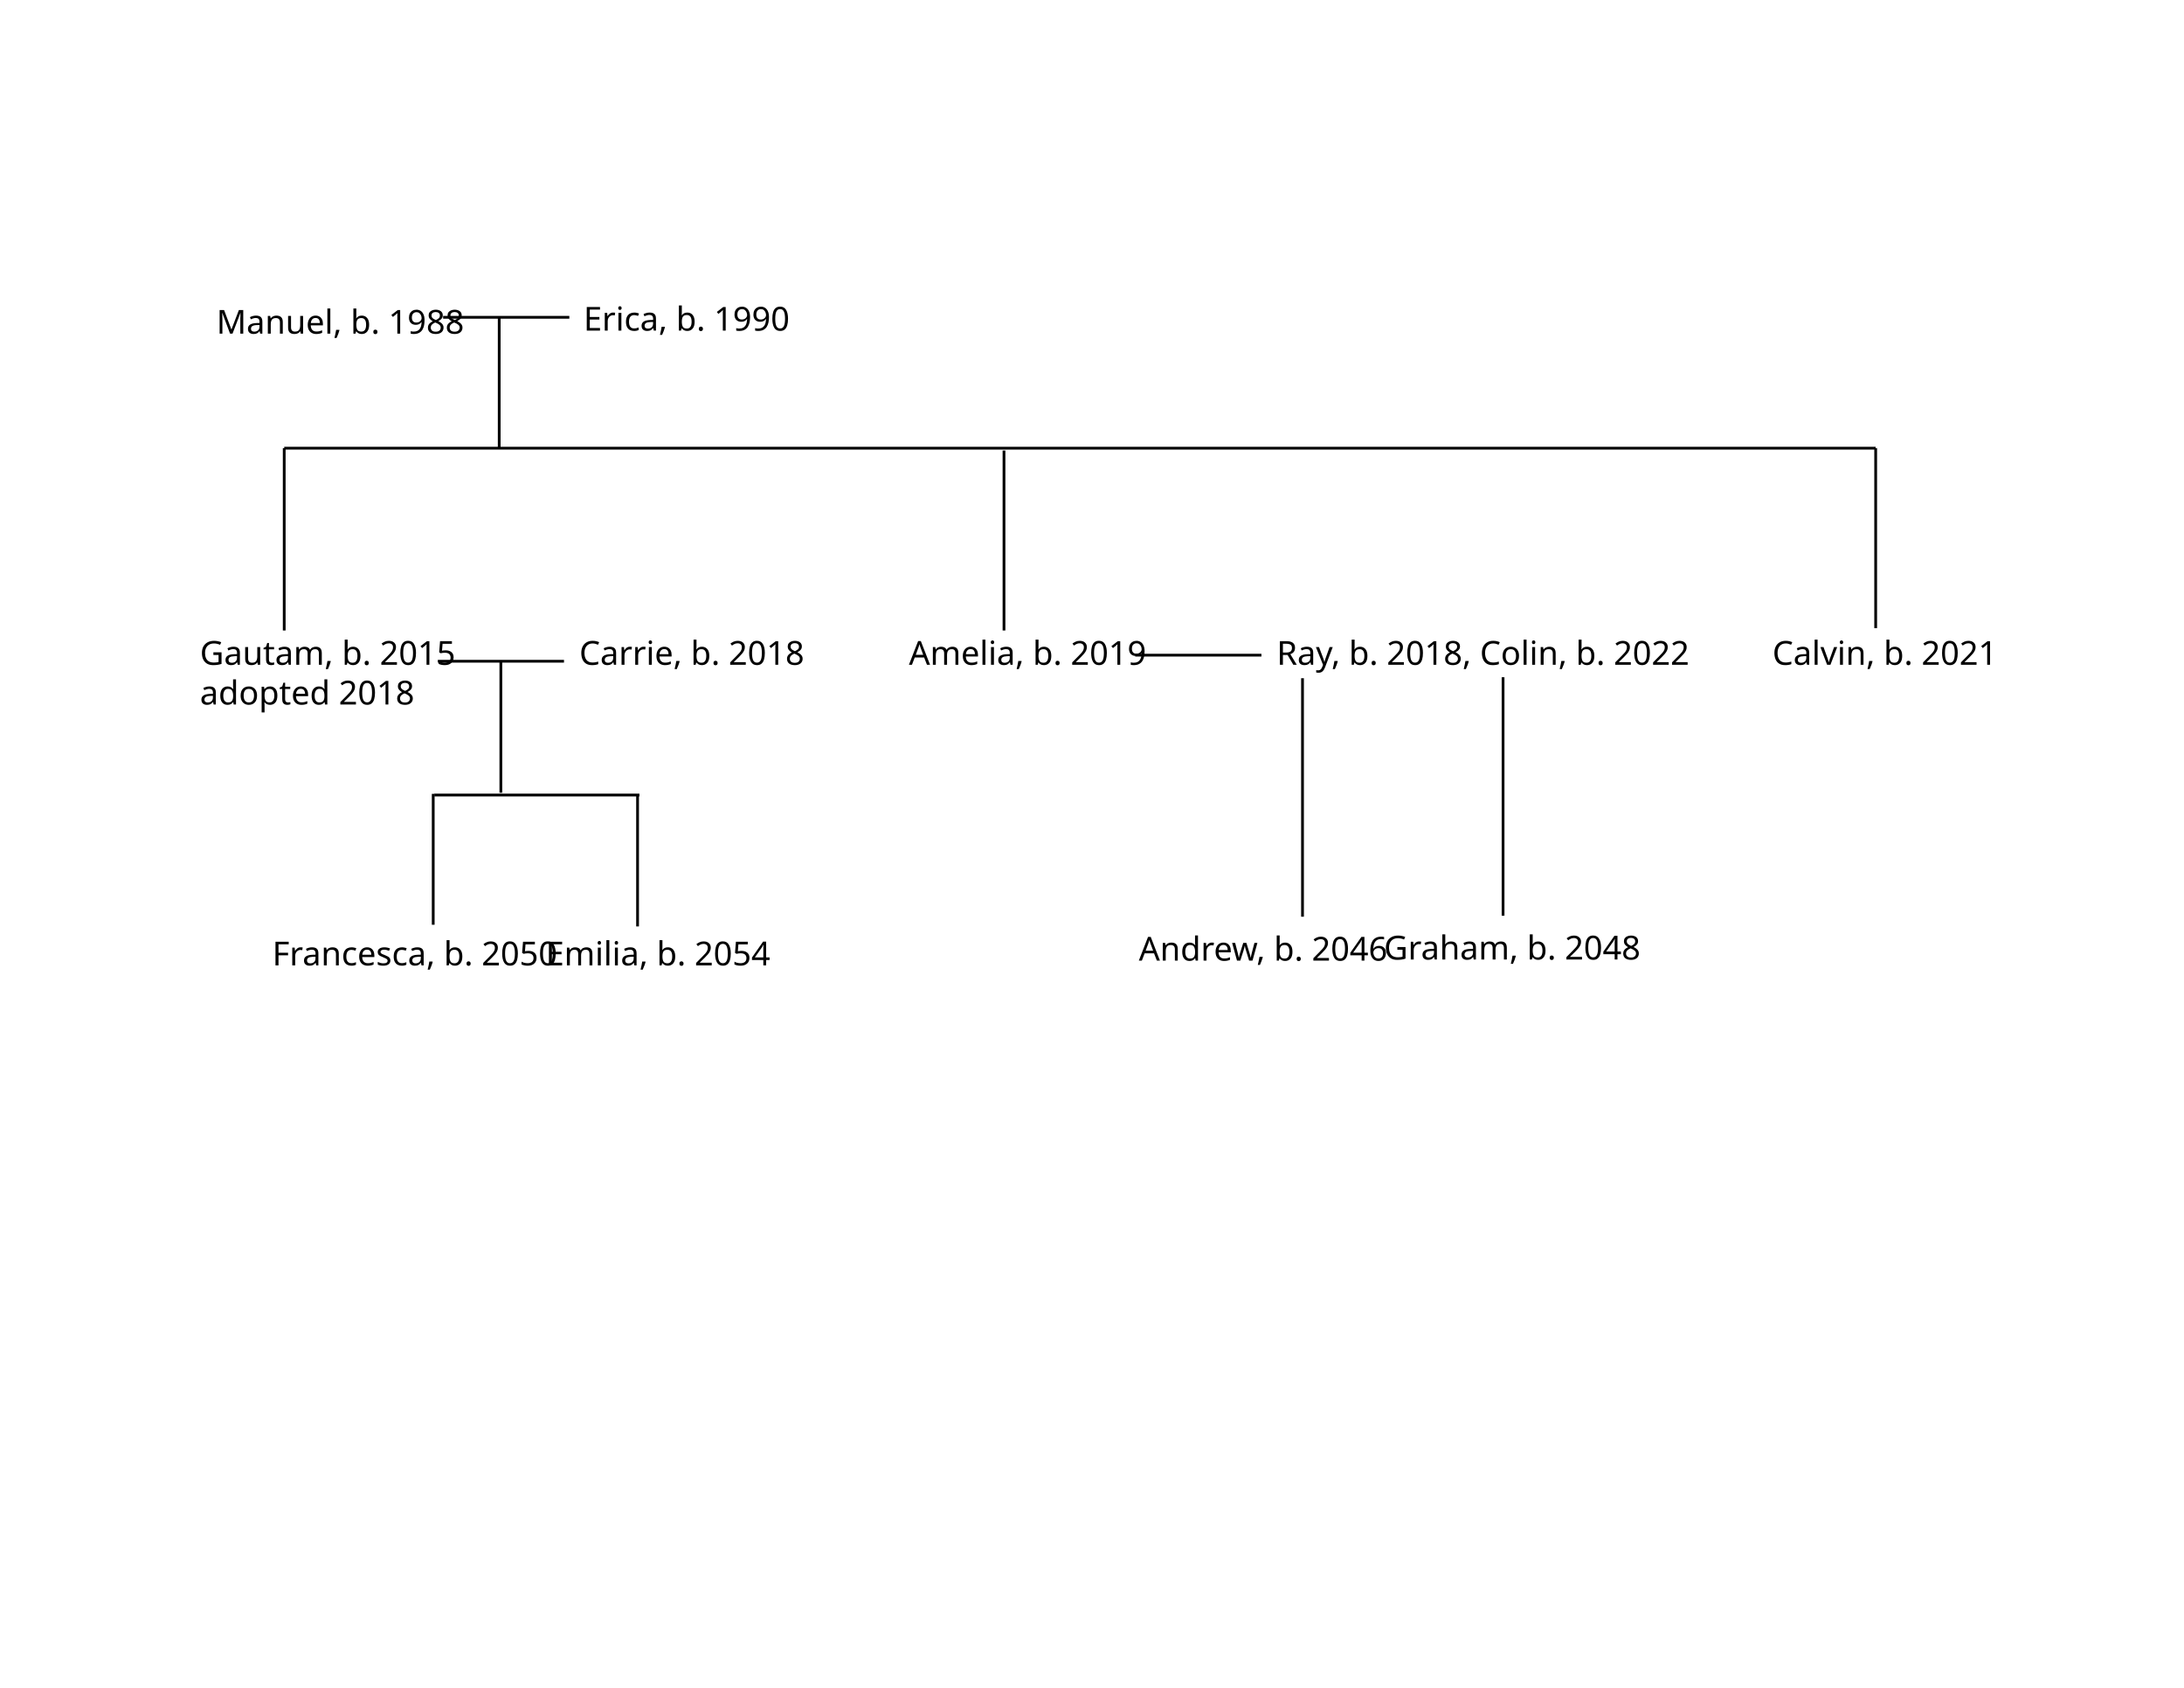
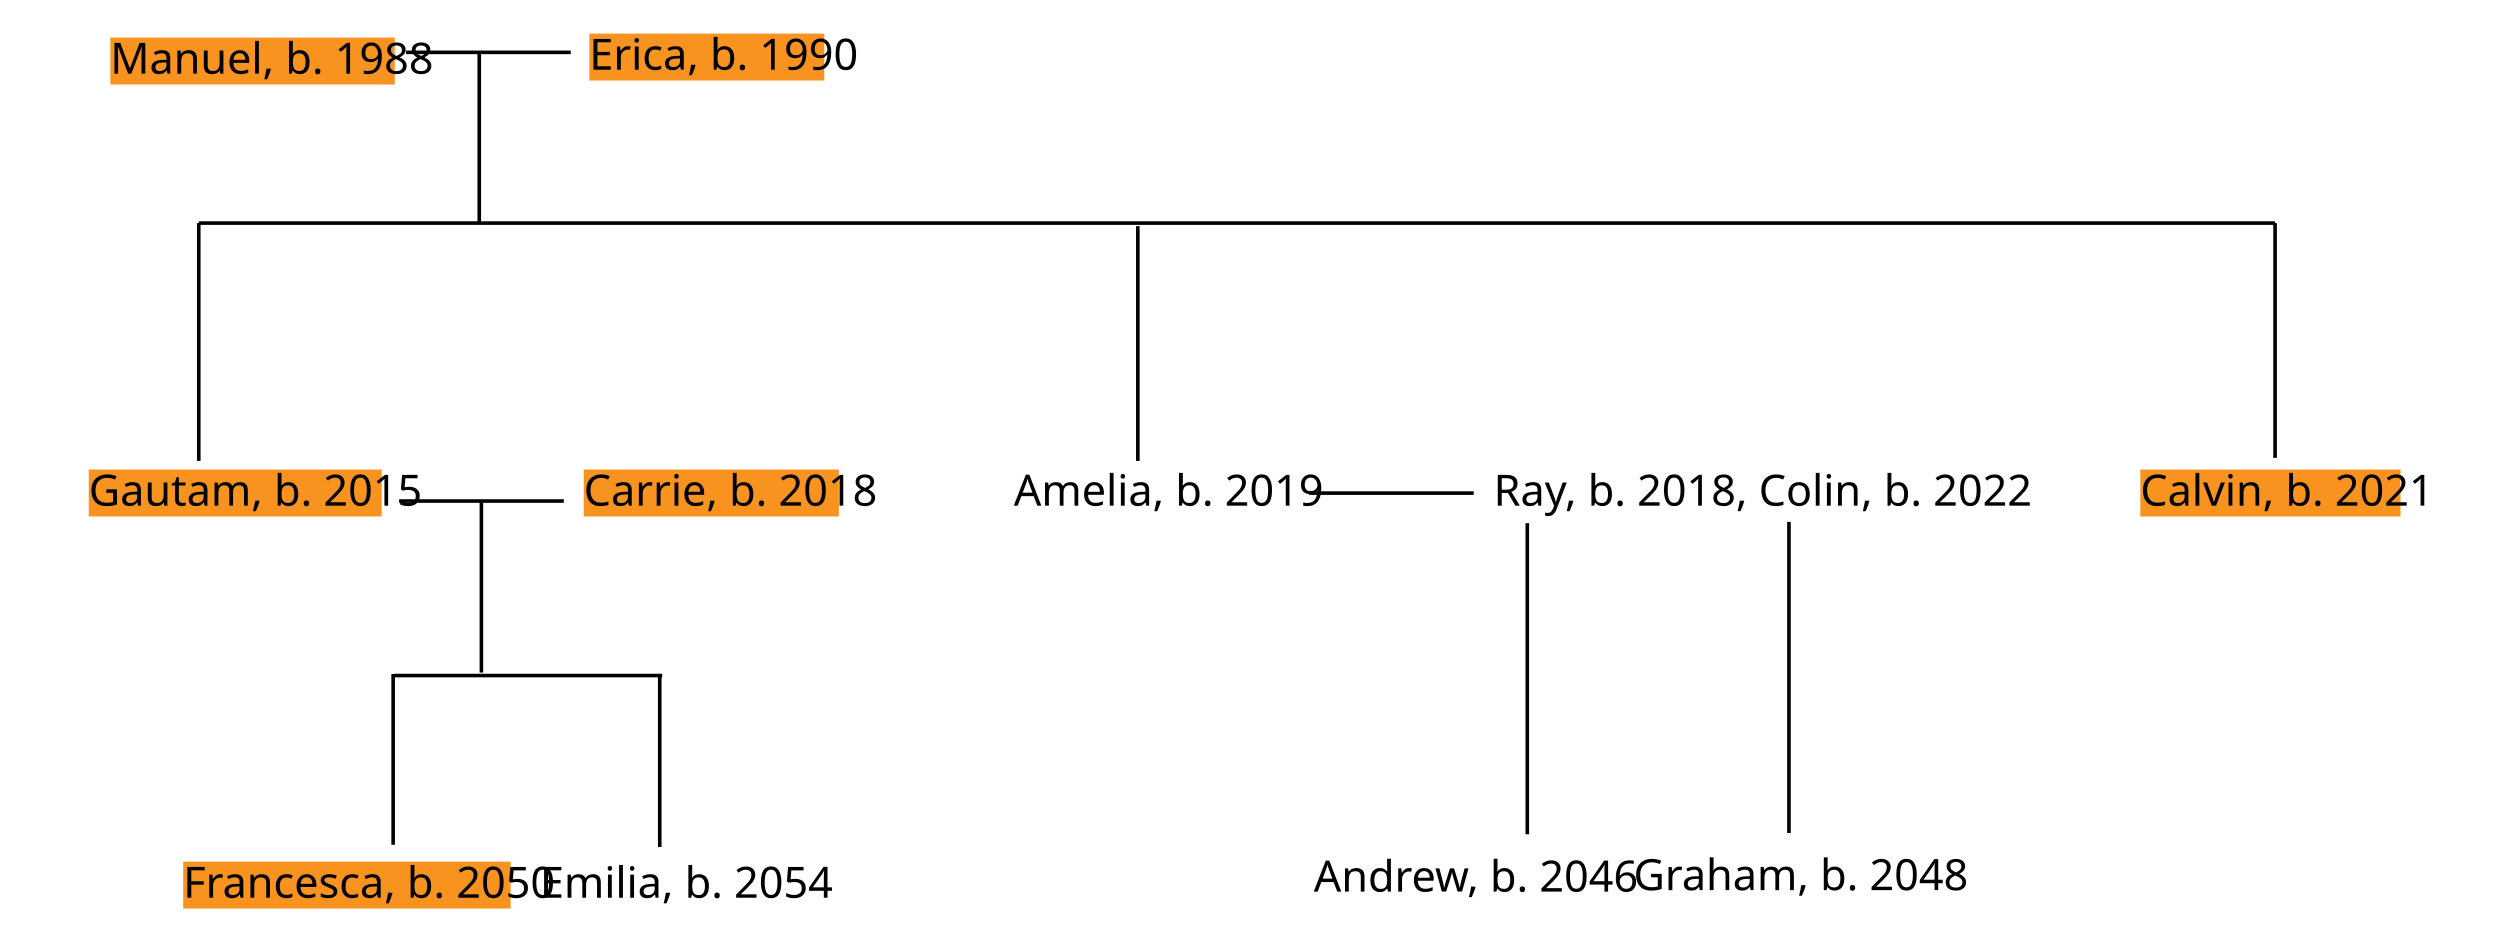
- <svg xmlns="http://www.w3.org/2000/svg" version="1.1" id="Layer_1" x="0px" y="0px" width="792px" height="612px" viewBox="0 0 792 612" enable-background="new 0 0 792 612" xml:space="preserve">
-   <text transform="matrix(1 0 0 1 78.4917 120.9834)" font-family="'MyriadPro-Regular'" font-size="12">Manuel, b. 1988</text>
-   <text transform="matrix(1 0 0 1 211.6274 119.8809)" font-family="'MyriadPro-Regular'" font-size="12">Erica, b. 1990</text>
+ <svg xmlns="http://www.w3.org/2000/svg" version="1.1" id="Layer_1" x="0px" y="0px" width="694.882px" height="263px" viewBox="47.822 100.5 694.882 263" enable-background="new 47.822 100.5 694.882 263" xml:space="preserve">
+   <g enable-background="new    ">
+     <rect x="78.492" y="110.939" fill="#F7931E" width="79.054" height="13.044" />
+     <text transform="matrix(1 0 0 1 78.4917 120.9834)" font-family="'MyriadPro-Regular'" font-size="12">Manuel, b. 1988</text>
+   </g>
+   <g enable-background="new    ">
+     <rect x="211.627" y="109.837" fill="#F7931E" width="65.302" height="13.044" />
+     <text transform="matrix(1 0 0 1 211.6274 119.8809)" font-family="'MyriadPro-Regular'" font-size="12">Erica, b. 1990</text>
+   </g>
  <line fill="none" stroke="#000000" stroke-miterlimit="10" x1="160.695" y1="115.051" x2="206.458" y2="115.051" />
  <line fill="none" stroke="#000000" stroke-miterlimit="10" x1="181.034" y1="115.051" x2="181.034" y2="162.508" />
  <line fill="none" stroke="#000000" stroke-miterlimit="10" x1="103.068" y1="162.508" x2="680.186" y2="162.508" />
  <line fill="none" stroke="#000000" stroke-miterlimit="10" x1="103.068" y1="162.508" x2="103.068" y2="228.61" />
  <line fill="none" stroke="#000000" stroke-miterlimit="10" x1="364.085" y1="163.356" x2="364.085" y2="228.61" />
  <line fill="none" stroke="#000000" stroke-miterlimit="10" x1="680.188" y1="162.508" x2="680.188" y2="227.762" />
-   <text transform="matrix(1 0 0 1 72.4917 241.0503)">
-     <tspan x="0" y="0" font-family="'MyriadPro-Regular'" font-size="12">Gautam, b. 2015</tspan>
-     <tspan x="0" y="14.4" font-family="'MyriadPro-Regular'" font-size="12">adopted 2018</tspan>
-   </text>
-   <text transform="matrix(1 0 0 1 329.6104 241.0503)" font-family="'MyriadPro-Regular'" font-size="12">Amelia, b. 2019</text>
-   <text transform="matrix(1 0 0 1 642.7295 241.0503)" font-family="'MyriadPro-Regular'" font-size="12">Calvin, b. 2021</text>
+   <g>
+     <rect x="72.492" y="231.007" fill="#F7931E" width="81.418" height="13.044" />
+   </g>
+   <g>
+     <text transform="matrix(1 0 0 1 72.4917 241.0508)" font-family="'MyriadPro-Regular'" font-size="12">Gautam, b. 2015</text>
+   </g>
+   <text transform="matrix(1 0 0 1 329.6104 241.0508)" font-family="'MyriadPro-Regular'" font-size="12">Amelia, b. 2019</text>
+   <g enable-background="new    ">
+     <rect x="642.729" y="231.007" fill="#F7931E" width="72.321" height="13.044" />
+     <text transform="matrix(1 0 0 1 642.7295 241.0508)" font-family="'MyriadPro-Regular'" font-size="12">Calvin, b. 2021</text>
+   </g>
  <line fill="none" stroke="#000000" stroke-miterlimit="10" x1="411.678" y1="237.559" x2="457.439" y2="237.559" />
-   <text transform="matrix(1 0 0 1 462.9824 241.0503)" font-family="'MyriadPro-Regular'" font-size="12">Ray, b. 2018, Colin, b. 2022</text>
+   <text transform="matrix(1 0 0 1 462.9824 241.0508)" font-family="'MyriadPro-Regular'" font-size="12">Ray, b. 2018, Colin, b. 2022</text>
  <line fill="none" stroke="#000000" stroke-miterlimit="10" x1="158.763" y1="239.762" x2="204.525" y2="239.762" />
-   <text transform="matrix(1 0 0 1 210.0674 241.0503)" font-family="'MyriadPro-Regular'" font-size="12">Carrie, b. 2018</text>
+   <g enable-background="new    ">
+     <rect x="210.067" y="231.007" fill="#F7931E" width="70.918" height="13.044" />
+     <text transform="matrix(1 0 0 1 210.0674 241.0508)" font-family="'MyriadPro-Regular'" font-size="12">Carrie, b. 2018</text>
+   </g>
  <line fill="none" stroke="#000000" stroke-miterlimit="10" x1="181.627" y1="239.983" x2="181.627" y2="287.44" />
  <line fill="none" stroke="#000000" stroke-miterlimit="10" x1="157.508" y1="288.271" x2="231.882" y2="288.271" />
  <line fill="none" stroke="#000000" stroke-miterlimit="10" x1="231.203" y1="288.458" x2="231.203" y2="335.916" />
  <line fill="none" stroke="#000000" stroke-miterlimit="10" x1="157.101" y1="287.848" x2="157.101" y2="335.306" />
-   <text transform="matrix(1 0 0 1 98.7456 350.0332)" font-family="'MyriadPro-Regular'" font-size="12">Francesca, b. 2050</text>
+   <g enable-background="new    ">
+     <rect x="98.746" y="339.989" fill="#F7931E" width="91.018" height="13.044" />
+     <text transform="matrix(1 0 0 1 98.7456 350.0332)" font-family="'MyriadPro-Regular'" font-size="12">Francesca, b. 2050</text>
+   </g>
  <text transform="matrix(1 0 0 1 197.8975 350.0332)" font-family="'MyriadPro-Regular'" font-size="12">Emilia, b. 2054</text>
  <line fill="none" stroke="#000000" stroke-miterlimit="10" x1="545.066" y1="245.56" x2="545.066" y2="332.035" />
  <text transform="matrix(1 0 0 1 412.9824 348.3203)" font-family="'MyriadPro-Regular'" font-size="12">Andrew, b. 2046</text>
  <text transform="matrix(1 0 0 1 501.8477 347.916)" font-family="'MyriadPro-Regular'" font-size="12">Graham, b. 2048</text>
  <line fill="none" stroke="#000000" stroke-miterlimit="10" x1="472.338" y1="245.916" x2="472.338" y2="332.391" />
</svg>
